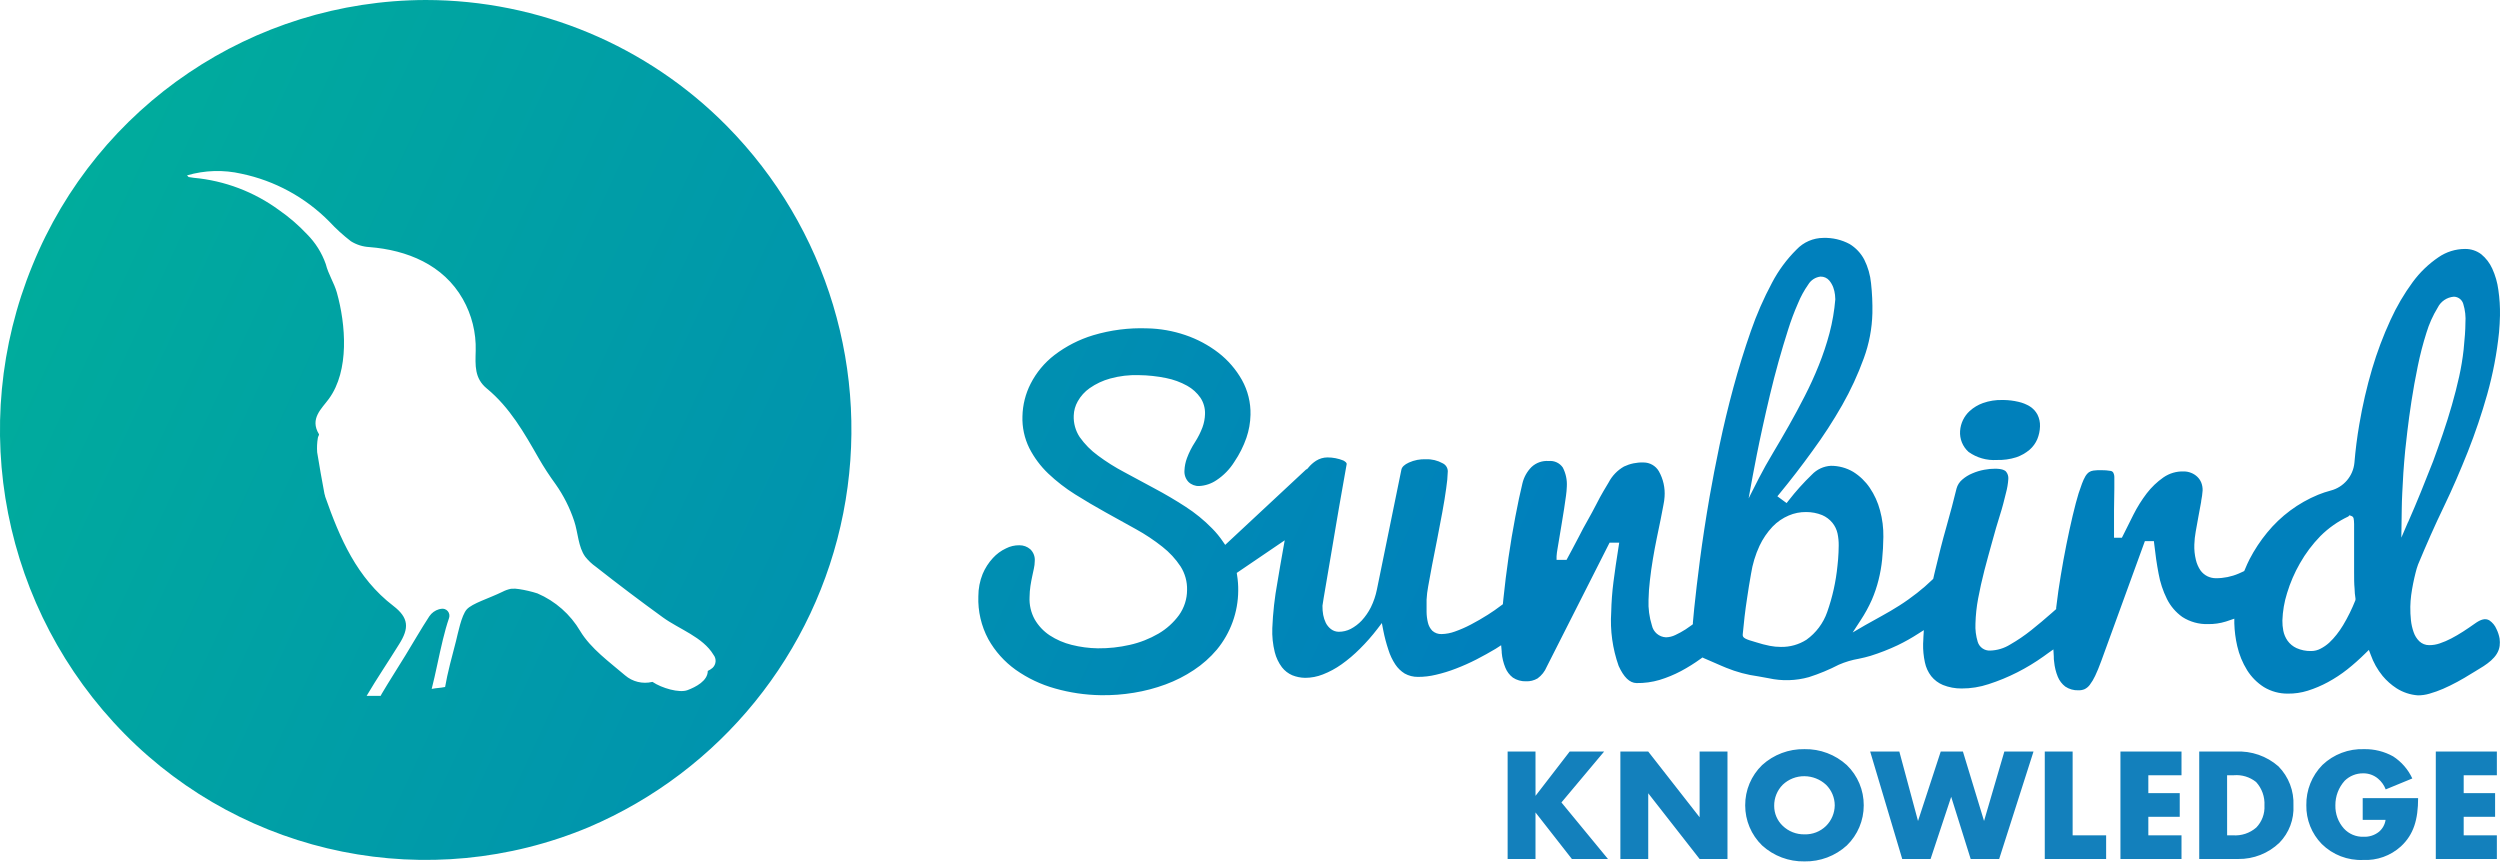
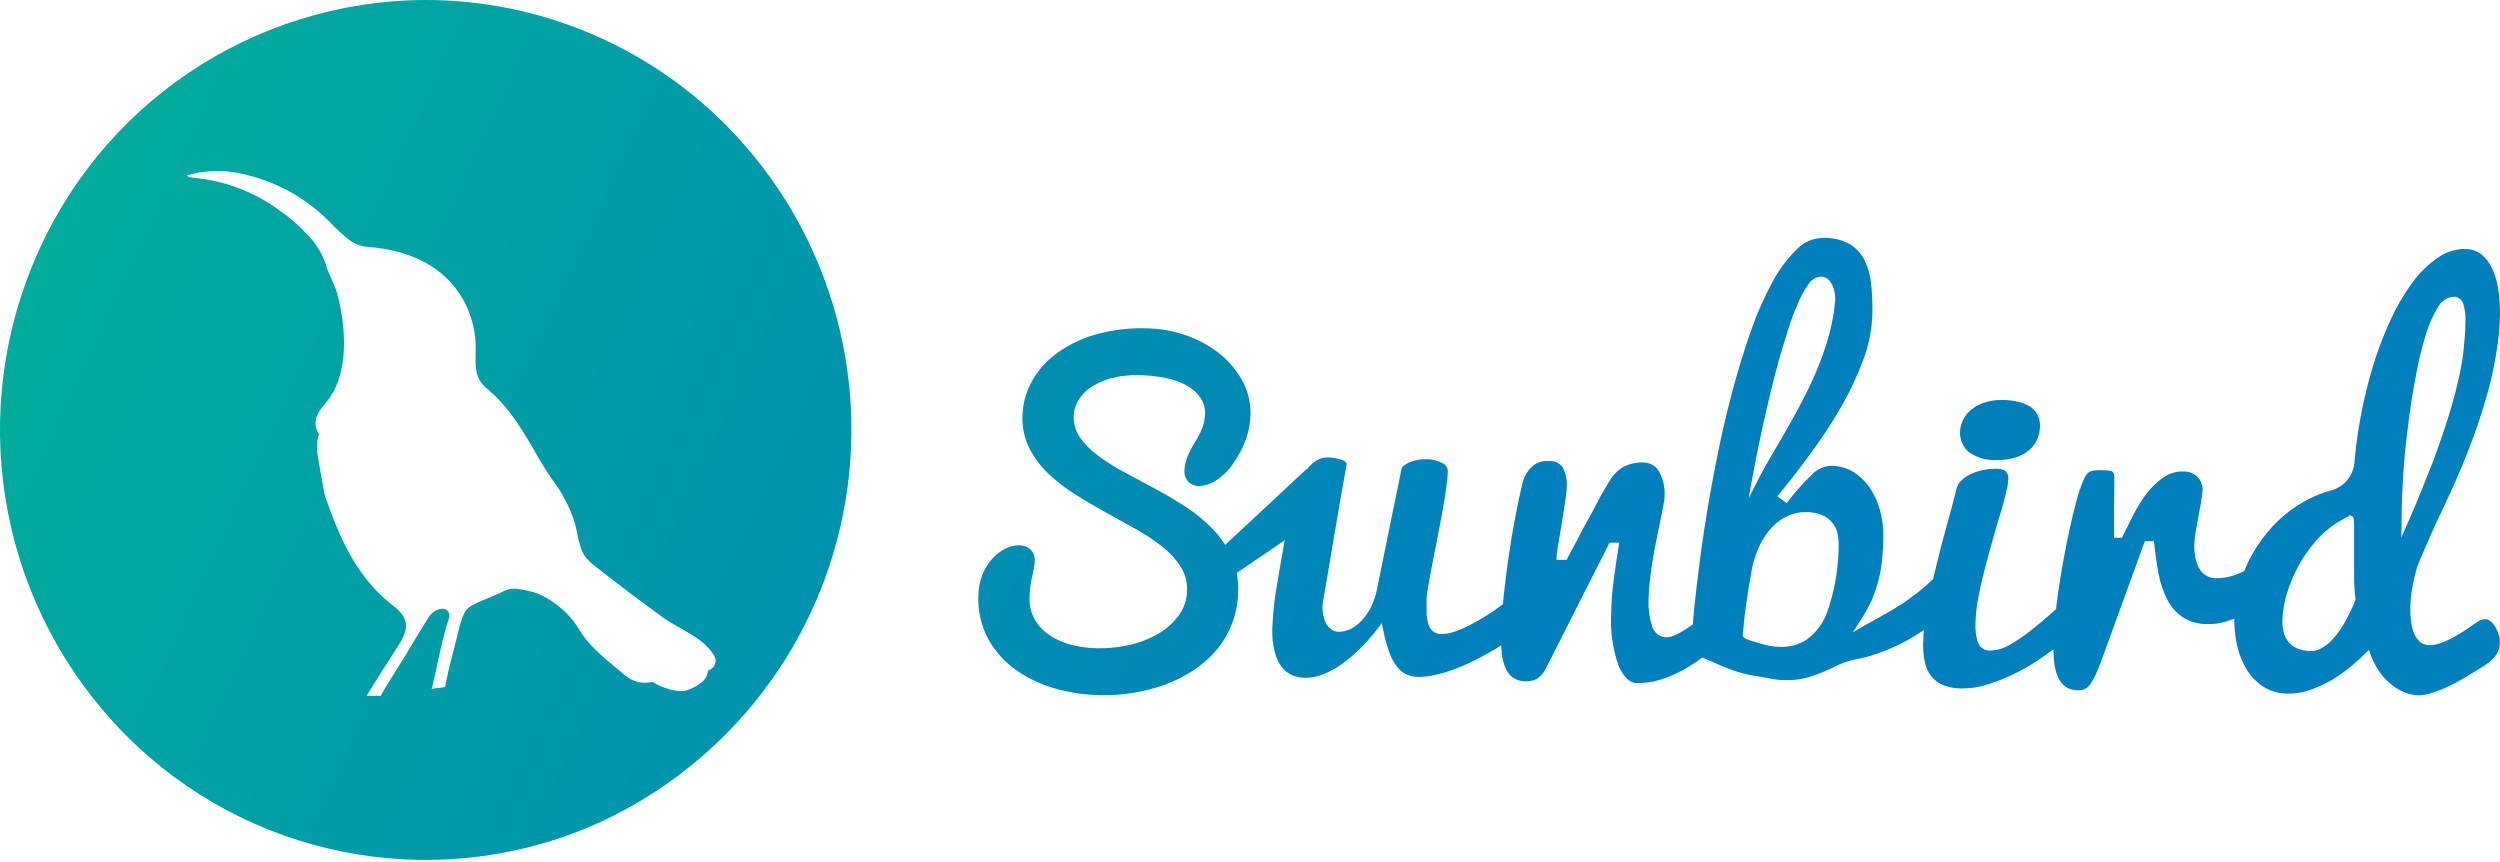
<svg xmlns="http://www.w3.org/2000/svg" width="372.531" height="128.36" viewBox="0 0 372.531 128.36">
  <defs>
    <linearGradient id="a" x1="-0.186" y1="0.405" x2="0.627" y2="0.534" gradientUnits="objectBoundingBox">
      <stop offset="0" stop-color="#00b993" />
      <stop offset="1" stop-color="#0080bc" />
    </linearGradient>
  </defs>
  <g transform="translate(-3722 6690)">
    <g transform="translate(3722 -6690)">
      <g transform="translate(0 0)">
        <path d="M103.485,28.937a8.7,8.7,0,0,0,2.9-.4,6.179,6.179,0,0,0,1.988-1.125,4.368,4.368,0,0,0,1.149-1.583,5.392,5.392,0,0,0,.4-1.888,3.6,3.6,0,0,0-.388-1.784,3.305,3.305,0,0,0-1.109-1.194,5.575,5.575,0,0,0-1.727-.694A10.014,10.014,0,0,0,104.5,20h-.182a8.027,8.027,0,0,0-2.907.458,5.918,5.918,0,0,0-1.972,1.187,4.445,4.445,0,0,0-1.426,2.978,3.827,3.827,0,0,0,1.267,3.117A6.527,6.527,0,0,0,103.485,28.937Z" transform="translate(194.064 39.605)" fill="#0080bb" />
        <path d="M63.447,0A63.112,63.112,0,0,1,108.3,18.767a64.406,64.406,0,0,1-20.587,104.5,62.978,62.978,0,0,1-69.134-13.893A64.545,64.545,0,0,1,4.833,39.549,63.434,63.434,0,0,1,63.447,0ZM36,25.892a16.1,16.1,0,0,0-8.13.24l.185.194.053.054.768.116A25.42,25.42,0,0,1,41.59,31.312a26.389,26.389,0,0,1,4.153,3.583,11.9,11.9,0,0,1,2.8,4.451c.384,1.543,1.244,2.8,1.651,4.242,1.336,4.746,1.889,11.632-1.182,15.834-1.067,1.473-2.9,2.954-1.482,5.281.061.116-.169.372-.169.574a8.959,8.959,0,0,0-.1,2.117c.322,2.07.714,4.133,1.09,6.2a2.03,2.03,0,0,1,.107.411c2.18,6.2,4.714,12.112,10.157,16.284,2.3,1.768,2.388,3.3.852,5.715-1.589,2.567-3.3,5.087-4.837,7.692h2.088l.169-.318c1.136-1.923,2.334-3.769,3.524-5.715s2.319-3.916,3.562-5.824a2.619,2.619,0,0,1,1.451-1.055h0l.315-.062a1.031,1.031,0,0,1,.98.343,1.055,1.055,0,0,1,.195,1.029c-.353,1.031-.653,2.117-.921,3.226-.606,2.481-1.075,5.048-1.666,7.336.8-.163,1.175-.116,2-.287.322-1.954,1.059-4.7,1.628-6.863.269-1.047.791-3.8,1.6-4.7s3.324-1.644,5.32-2.621a4.713,4.713,0,0,1,1.274-.45,4.409,4.409,0,0,1,1.236.054,18,18,0,0,1,2.7.636,13.646,13.646,0,0,1,6.38,5.622c1.566,2.6,4.368,4.614,6.672,6.583a4.573,4.573,0,0,0,4.054.985h.046c1.367.923,3.984,1.683,5.205,1.225s3.025-1.38,3.025-2.861a3.22,3.22,0,0,0,.714-.458,1.437,1.437,0,0,0,.138-1.946c-1.574-2.644-5.144-3.831-7.539-5.575q-5.052-3.66-9.98-7.537a7.709,7.709,0,0,1-1.589-1.5c-1.059-1.45-1.075-3.621-1.651-5.327A21.016,21.016,0,0,0,82.8,72.162a42.639,42.639,0,0,1-2.526-3.877c-2.165-3.792-4.315-7.584-7.731-10.391-1.866-1.535-1.712-3.451-1.658-5.637a14.764,14.764,0,0,0-1.912-7.685c-2.91-5.126-8.322-7.312-13.927-7.754a5.778,5.778,0,0,1-2.756-.868,26.579,26.579,0,0,1-3.24-2.954A25.826,25.826,0,0,0,36,25.892Zm235.71,9.558a7.761,7.761,0,0,1,3.9.91,5.969,5.969,0,0,1,2.192,2.334,9.987,9.987,0,0,1,1.008,3.521,34.661,34.661,0,0,1,.2,4.455,20.984,20.984,0,0,1-1.283,6.726,45.535,45.535,0,0,1-3.223,6.979,70.478,70.478,0,0,1-4.422,6.813c-1.612,2.239-3.254,4.36-4.873,6.33h0l-.359.435,1.375,1.013.3-.38a35.838,35.838,0,0,1,3.468-3.861,4.219,4.219,0,0,1,2.834-1.314,6.481,6.481,0,0,1,3.323.9,8.294,8.294,0,0,1,2.467,2.374,11,11,0,0,1,1.528,3.363,14.086,14.086,0,0,1,.5,3.956c-.015,1.171-.076,2.3-.183,3.363a21.241,21.241,0,0,1-.535,3.054,19.284,19.284,0,0,1-1,2.959,21.421,21.421,0,0,1-1.665,3.039h0l-1.192,1.828,1.856-1.084c.84-.483,1.642-.926,2.5-1.393s1.711-.973,2.6-1.535,1.772-1.195,2.643-1.875a27.843,27.843,0,0,0,2.291-1.994h0l.115-.111.145-.649c.061-.245.122-.514.191-.791.5-2.1,1.008-4.146,1.612-6.259s1.108-4.059,1.528-5.768a2.628,2.628,0,0,1,.825-1.3,5.441,5.441,0,0,1,1.528-.95,8.181,8.181,0,0,1,1.772-.538,8.79,8.79,0,0,1,1.665-.158c1.062.016,1.444.269,1.574.419a1.538,1.538,0,0,1,.351,1.108,10.622,10.622,0,0,1-.359,2.113c-.244.981-.5,2.073-.894,3.284s-.756,2.524-1.153,3.956-.787,2.833-1.161,4.273-.68,2.849-.932,4.186a23.742,23.742,0,0,0-.4,3.743,7.974,7.974,0,0,0,.336,2.714,1.836,1.836,0,0,0,1.848,1.306,5.955,5.955,0,0,0,2.987-.9,24.871,24.871,0,0,0,3.132-2.129c1.031-.823,2.062-1.685,3.055-2.564h0l.672-.593v-.206c.1-.8.206-1.622.321-2.477.221-1.48.474-3.046.764-4.645s.588-3.046.9-4.5.634-2.777.94-3.956a26.64,26.64,0,0,1,.917-2.9,7.162,7.162,0,0,1,.527-1.139,1.954,1.954,0,0,1,.5-.562,1.584,1.584,0,0,1,.68-.253,7.073,7.073,0,0,1,1.23-.055,7.223,7.223,0,0,1,1.291.1.574.574,0,0,1,.412.222,1.415,1.415,0,0,1,.183.712h0V72.79l-.046,3.165h0v4.178h1.169l.145-.285q.7-1.432,1.581-3.165a20.449,20.449,0,0,1,1.978-3.165,11.306,11.306,0,0,1,2.482-2.374,5.017,5.017,0,0,1,3.055-.894,2.851,2.851,0,0,1,1.085.214,2.765,2.765,0,0,1,.9.57,2.486,2.486,0,0,1,.6.87,2.932,2.932,0,0,1,.206,1.187A12.378,12.378,0,0,1,328,74.674h0v.087c-.122.688-.252,1.369-.4,2.16s-.29,1.559-.412,2.295a13.142,13.142,0,0,0-.206,1.939,8.282,8.282,0,0,0,.229,2.263A4.742,4.742,0,0,0,327.9,85a2.816,2.816,0,0,0,1.077.894,2.965,2.965,0,0,0,1.23.269,8.549,8.549,0,0,0,3.376-.688c.145-.055.283-.127.42-.19h0l.412-.19.084-.19c.252-.617.481-1.116.718-1.583a22.727,22.727,0,0,1,2.612-3.956,19.344,19.344,0,0,1,7.6-5.642A15.217,15.217,0,0,1,347.3,73.1a4.741,4.741,0,0,0,3.536-4.131c.16-1.915.4-3.83.726-5.713a71.383,71.383,0,0,1,1.917-8.308,53.951,53.951,0,0,1,2.734-7.264,31.824,31.824,0,0,1,3.323-5.666,15.682,15.682,0,0,1,3.819-3.679,6.974,6.974,0,0,1,3.964-1.242,3.908,3.908,0,0,1,2.421.791,5.913,5.913,0,0,1,1.635,2.136,11.045,11.045,0,0,1,.909,3.165,23.059,23.059,0,0,1,.244,3.822c-.015.791-.061,1.63-.138,2.493a55.052,55.052,0,0,1-1.764,9.258,89.252,89.252,0,0,1-2.887,8.546c-1.107,2.769-2.276,5.507-3.6,8.245s-2.589,5.618-3.819,8.57a10.99,10.99,0,0,0-.374,1.242c-.122.491-.244,1-.359,1.583s-.214,1.163-.29,1.725a15.626,15.626,0,0,0-.13,1.741,16.968,16.968,0,0,0,.092,2.01,7.8,7.8,0,0,0,.4,1.772,3.45,3.45,0,0,0,.848,1.361,2.1,2.1,0,0,0,1.467.578,4.741,4.741,0,0,0,1.581-.261,11.47,11.47,0,0,0,1.7-.728c.565-.293,1.192-.657,1.78-1.037s1.169-.775,1.726-1.171c.939-.68,1.589-.831,2.169-.506a2.941,2.941,0,0,1,1.077,1.306,5.36,5.36,0,0,1,.466,1.424,4.146,4.146,0,0,1,.008,1.076c-.229,1.765-2.009,2.825-3.582,3.759h0l-.664.4c-.672.419-1.344.823-2.07,1.211s-1.436.744-2.123,1.037a16.256,16.256,0,0,1-2.016.72,6.091,6.091,0,0,1-1.719.253,6.846,6.846,0,0,1-3.2-1.06,9.262,9.262,0,0,1-2.062-1.828,10.483,10.483,0,0,1-1.78-3.165h0l-.275-.72-.542.53a32.363,32.363,0,0,1-2.673,2.374,20.051,20.051,0,0,1-2.887,1.9,17.057,17.057,0,0,1-3,1.274,9.469,9.469,0,0,1-2.979.435,6.758,6.758,0,0,1-3.559-.973,8.034,8.034,0,0,1-2.5-2.516,11.761,11.761,0,0,1-1.474-3.592,17.179,17.179,0,0,1-.435-3.387h0v-.7l-.878.3a3.1,3.1,0,0,1-.382.127,8.463,8.463,0,0,1-2.666.38,6.693,6.693,0,0,1-3.819-1.06,7.274,7.274,0,0,1-2.291-2.675,14.033,14.033,0,0,1-1.253-3.8c-.267-1.408-.481-2.88-.642-4.368h0l-.053-.459h-1.344l-6.5,17.867c-.321.886-.634,1.63-.909,2.208a7.5,7.5,0,0,1-.81,1.353,2.161,2.161,0,0,1-.764.633,2.221,2.221,0,0,1-.924.166,3.281,3.281,0,0,1-1.955-.554,3.536,3.536,0,0,1-1.115-1.464,7.728,7.728,0,0,1-.542-2.224,4.019,4.019,0,0,1-.053-.791h0l-.061-1.06-.764.538c-.229.166-.458.34-.7.506a30.619,30.619,0,0,1-3.918,2.374,29.046,29.046,0,0,1-4.262,1.757,12.572,12.572,0,0,1-4.033.649,7.337,7.337,0,0,1-2.78-.522,4.441,4.441,0,0,1-1.749-1.314,5.016,5.016,0,0,1-.939-2.049,11.824,11.824,0,0,1-.267-2.785c.008-.324.046-.665.046-1.013h0l.061-1.013-.833.53a27.965,27.965,0,0,1-3.055,1.717,31.391,31.391,0,0,1-4.048,1.583c-.55.174-1.138.3-1.757.435a12.953,12.953,0,0,0-2.971.886,28.8,28.8,0,0,1-4.461,1.852,12.348,12.348,0,0,1-6,.166c-.512-.1-1.023-.19-1.528-.277a19.484,19.484,0,0,1-4.8-1.282h0l-.718-.3c-.657-.317-1.65-.688-2.551-1.108h0l-.267-.127-.237.174a25.4,25.4,0,0,1-2.956,1.852,18.263,18.263,0,0,1-3.2,1.321,11.505,11.505,0,0,1-3.437.467c-1.031-.024-1.894-.878-2.658-2.556a20.083,20.083,0,0,1-1.108-8.008,42.924,42.924,0,0,1,.336-4.51c.206-1.59.451-3.308.764-5.246h0l.092-.6h-1.436L230.48,99.362a4.057,4.057,0,0,1-1.367,1.733,3.163,3.163,0,0,1-1.726.427,3.34,3.34,0,0,1-1.955-.554,3.5,3.5,0,0,1-1.115-1.472,7.608,7.608,0,0,1-.542-2.224.822.822,0,0,0,0-.135h0l-.084-.989-.833.538c-.886.522-1.848,1.068-2.857,1.583a30.931,30.931,0,0,1-3.055,1.361,21.324,21.324,0,0,1-2.979.918,11.122,11.122,0,0,1-2.681.317,3.973,3.973,0,0,1-1.971-.5,4.537,4.537,0,0,1-1.4-1.361,8.516,8.516,0,0,1-1.024-2.168,23.02,23.02,0,0,1-.764-2.888h0l-.214-1.108-.672.886a28.879,28.879,0,0,1-2.6,2.951A20.947,20.947,0,0,1,199.9,99a12.779,12.779,0,0,1-2.78,1.5,7.152,7.152,0,0,1-2.635.506,5.369,5.369,0,0,1-1.932-.388,3.941,3.941,0,0,1-1.528-1.187,6.312,6.312,0,0,1-1.069-2.247,12.794,12.794,0,0,1-.367-3.585,48.5,48.5,0,0,1,.764-6.829c.252-1.559.55-3.252.871-5.056h0l.214-1.2-7.149,4.858.053.34a13.424,13.424,0,0,1,.168,2.3,13.933,13.933,0,0,1-3.185,8.791,16.055,16.055,0,0,1-3.422,3.039,20.109,20.109,0,0,1-4.216,2.144,25.32,25.32,0,0,1-4.72,1.242,27.417,27.417,0,0,1-4.957.364,26.313,26.313,0,0,1-6.79-1,19,19,0,0,1-5.858-2.777,14,14,0,0,1-4.094-4.574,12.555,12.555,0,0,1-1.482-6.386,8.911,8.911,0,0,1,.642-3.331,8.2,8.2,0,0,1,1.528-2.374,6.172,6.172,0,0,1,1.948-1.432,4.222,4.222,0,0,1,1.994-.467,2.43,2.43,0,0,1,1.627.593,2.186,2.186,0,0,1,.665,1.788,5.131,5.131,0,0,1-.13,1.092c-.084.388-.16.768-.252,1.179s-.176.878-.26,1.408a11.955,11.955,0,0,0-.13,1.646,6.27,6.27,0,0,0,.764,3.339,7.138,7.138,0,0,0,2.23,2.374,10.654,10.654,0,0,0,3.277,1.424,16.992,16.992,0,0,0,3.9.514,20.43,20.43,0,0,0,4.766-.514,15.029,15.029,0,0,0,4.277-1.678,10.12,10.12,0,0,0,3.055-2.754,6.482,6.482,0,0,0,1.2-3.743,6.231,6.231,0,0,0-.962-3.505,12.416,12.416,0,0,0-2.719-2.944,28.618,28.618,0,0,0-3.926-2.611c-1.482-.831-2.987-1.654-4.537-2.516s-3.086-1.765-4.545-2.682a25.627,25.627,0,0,1-4-3.1,14.1,14.1,0,0,1-2.818-3.782,9.967,9.967,0,0,1-1.023-4.748,11.2,11.2,0,0,1,1.222-4.858,12.594,12.594,0,0,1,3.544-4.265,18.159,18.159,0,0,1,5.767-2.951,24.869,24.869,0,0,1,8.028-1.029,18.74,18.74,0,0,1,5.706,1,17.1,17.1,0,0,1,4.957,2.651,13.542,13.542,0,0,1,3.483,4.043,10.139,10.139,0,0,1,1.276,5.191,11.319,11.319,0,0,1-.611,3.434,15.369,15.369,0,0,1-1.8,3.577,8.929,8.929,0,0,1-2.658,2.73,5.064,5.064,0,0,1-2.574.87,2.178,2.178,0,0,1-1.6-.609A2.24,2.24,0,0,1,176.5,70.1a5.965,5.965,0,0,1,.374-1.844,11.969,11.969,0,0,1,1.2-2.374,11.82,11.82,0,0,0,1.115-2.216,6.26,6.26,0,0,0,.374-1.962,4.15,4.15,0,0,0-.672-2.421,5.9,5.9,0,0,0-1.986-1.8,10.818,10.818,0,0,0-3.132-1.147A21.476,21.476,0,0,0,169.7,55.9a14.271,14.271,0,0,0-4.27.506,9.881,9.881,0,0,0-3.055,1.432A5.948,5.948,0,0,0,160.6,59.8a4.566,4.566,0,0,0-.6,2.129,5.409,5.409,0,0,0,.886,3.2,11.923,11.923,0,0,0,2.719,2.754,29.72,29.72,0,0,0,3.918,2.469h0l4.537,2.445q2.36,1.258,4.583,2.7a22.964,22.964,0,0,1,3.987,3.252,13.556,13.556,0,0,1,1.612,1.97h0l.328.475,12.091-11.268h.092l.183-.214a5.043,5.043,0,0,1,1.184-1.06,3.214,3.214,0,0,1,1.68-.491,6.345,6.345,0,0,1,2.375.459c.313.174.5.34.5.514-.222,1.234-.466,2.58-.726,4.107s-.55,3.062-.8,4.613-.512,3.023-.764,4.526-.474,2.8-.672,3.956-.359,2.089-.474,2.793c-.137.855-.167,1.05-.174,1.125l0,.047a6.89,6.89,0,0,0,.107,1.329,4.768,4.768,0,0,0,.39,1.187,2.746,2.746,0,0,0,.764.926,1.933,1.933,0,0,0,1.176.4,3.911,3.911,0,0,0,1.772-.427,6.272,6.272,0,0,0,1.642-1.25,8.706,8.706,0,0,0,1.36-1.97,10.932,10.932,0,0,0,.9-2.651h0l3.651-17.875c.084-.388.458-.744,1.115-1.044a5.6,5.6,0,0,1,2.544-.491,4.751,4.751,0,0,1,2.49.6,1.333,1.333,0,0,1,.764,1.187,20.528,20.528,0,0,1-.237,2.532c-.145,1.06-.336,2.271-.58,3.569s-.489,2.635-.764,4.02-.527,2.651-.764,3.877-.428,2.263-.58,3.165a14.733,14.733,0,0,0-.237,1.962h0V91.2a7.085,7.085,0,0,0,.2,1.583,2.573,2.573,0,0,0,.657,1.211,1.951,1.951,0,0,0,1.375.491,6.107,6.107,0,0,0,1.994-.38,17.7,17.7,0,0,0,2.368-1.037c.833-.435,1.688-.926,2.536-1.464.665-.419,1.337-.886,2.055-1.432h0l.183-.135.076-.791c.206-2.026.466-4.083.764-6.18s.649-4.107,1.016-6.053.726-3.616,1.054-4.969a5.143,5.143,0,0,1,1.352-2.445,3.333,3.333,0,0,1,2.574-.9,2.259,2.259,0,0,1,2.093.965,5.452,5.452,0,0,1,.6,2.841,13.251,13.251,0,0,1-.122,1.369c-.076.593-.168,1.234-.283,1.954s-.237,1.456-.359,2.216-.237,1.464-.351,2.113-.206,1.211-.283,1.693a9.305,9.305,0,0,0-.13,1.044h0v.53h1.489l.145-.269c.145-.261.367-.681.672-1.25h0L235.3,79.92c.4-.791.817-1.583,1.276-2.374s.886-1.622,1.283-2.374.726-1.424,1.085-2,.6-1,.764-1.282A5.836,5.836,0,0,1,242,69.515a6.27,6.27,0,0,1,2.895-.6,2.637,2.637,0,0,1,2.291,1.3,6.742,6.742,0,0,1,.855,3.814,8.352,8.352,0,0,1-.168,1.211c-.107.593-.244,1.337-.42,2.176s-.359,1.757-.573,2.777-.4,2.057-.58,3.118-.328,2.129-.443,3.165q-.175,1.449-.206,2.912a11.146,11.146,0,0,0,.5,3.8,2.251,2.251,0,0,0,2.1,1.78,3.362,3.362,0,0,0,1.39-.34,12.841,12.841,0,0,0,1.528-.839c.275-.182.573-.388.909-.633h0l.183-.142V92.77c.061-.688.122-1.393.2-2.129.214-2.049.5-4.534.863-7.3s.84-5.919,1.436-9.369c.4-2.271.894-4.866,1.482-7.675s1.283-5.7,2.055-8.554,1.65-5.681,2.6-8.4a49.827,49.827,0,0,1,3.147-7.193,20.062,20.062,0,0,1,3.666-4.969A5.534,5.534,0,0,1,271.711,35.45ZM350.1,76.779l-.168.182a14.787,14.787,0,0,0-4.163,2.92,19.776,19.776,0,0,0-3.055,4.067,21.366,21.366,0,0,0-1.91,4.423,15.3,15.3,0,0,0-.7,4.091,7.278,7.278,0,0,0,.137,1.527,3.948,3.948,0,0,0,.634,1.488,3.383,3.383,0,0,0,1.337,1.1,5.075,5.075,0,0,0,2.146.435h.046a2.97,2.97,0,0,0,1.4-.356,6.015,6.015,0,0,0,1.268-.878,10.509,10.509,0,0,0,1.115-1.219,13.817,13.817,0,0,0,.962-1.393,25.814,25.814,0,0,0,1.833-3.719h0l.015-.1v-.158a10.213,10.213,0,0,1-.137-1.5c-.069-.7-.069-1.5-.069-2.374V78.084c-.031-.783-.038-1.044-.382-1.187h0ZM269.137,76.3a6.385,6.385,0,0,0-2.589.514,7.312,7.312,0,0,0-2.414,1.662,11.025,11.025,0,0,0-1.948,2.864,15.647,15.647,0,0,0-1.26,4.162c-.222,1.25-.42,2.461-.573,3.529s-.29,1.907-.39,2.849-.2,1.86-.275,2.651c-.053.53.367.712,2.032,1.187a17.448,17.448,0,0,0,2.009.522,8.267,8.267,0,0,0,1.635.158,6.835,6.835,0,0,0,3.819-1.068,8.535,8.535,0,0,0,3.093-4.131,29.214,29.214,0,0,0,1.528-6.876l0,.008c.078-.655.131-1.337.16-2.021l.026-1.025a8.19,8.19,0,0,0-.176-1.8,3.853,3.853,0,0,0-.764-1.583,4.057,4.057,0,0,0-1.528-1.147A6.308,6.308,0,0,0,269.137,76.3Zm96.538-32.087h-.038a2.938,2.938,0,0,0-2.391,1.63,16.1,16.1,0,0,0-1.68,3.751,47.87,47.87,0,0,0-1.283,4.946c-.374,1.8-.68,3.521-.94,5.207s-.458,3.181-.619,4.526-.267,2.3-.321,2.864c-.107,1.155-.206,2.271-.275,3.347s-.122,2.049-.16,2.944-.076,1.67-.076,2.326h0l-.063,4.363,1-2.322v.032c1.337-3.023,2.559-6.093,3.735-9.092.466-1.258.947-2.619,1.444-4.067s.94-2.864,1.352-4.3.779-2.864,1.085-4.249a37.65,37.65,0,0,0,.665-4.012c.168-1.654.267-2.983.267-3.956a7.813,7.813,0,0,0-.321-2.872,1.489,1.489,0,0,0-1.383-1.068Zm-94.384-3a2.466,2.466,0,0,0-1.841,1.187,14.136,14.136,0,0,0-1.528,2.8,37.357,37.357,0,0,0-1.482,3.956c-.481,1.527-.955,3.078-1.405,4.692s-.9,3.355-1.291,5-.764,3.268-1.1,4.811-.626,2.9-.871,4.162-.443,2.255-.588,3.046h0l-.619,3.4,1.535-3.023c.619-1.195,1.321-2.469,2.1-3.759s1.558-2.651,2.375-4.083,1.581-2.872,2.345-4.36,1.467-3.023,2.1-4.605a41.062,41.062,0,0,0,1.6-4.8,29.414,29.414,0,0,0,.863-5.04c0-.079-.008-.222-.046-.665a4.736,4.736,0,0,0-.252-1.084,3.525,3.525,0,0,0-.611-1.06A1.646,1.646,0,0,0,271.29,41.218Z" transform="translate(0 0)" fill-rule="evenodd" fill="url(#a)" />
      </g>
    </g>
-     <path d="M-69.192-16.008h-4.152V0h4.152V-6.936L-63.768,0h5.376l-6.936-8.424,6.36-7.584H-64.1l-5.088,6.6ZM-52.392,0V-9.792L-44.736,0h4.152V-16.008h-4.152v9.792l-7.656-9.792h-4.152V0ZM-20.28-7.992a8.281,8.281,0,0,0-2.52-6,9.125,9.125,0,0,0-6.312-2.376,9.125,9.125,0,0,0-6.312,2.376,8.281,8.281,0,0,0-2.52,6,8.306,8.306,0,0,0,2.52,5.976A9.125,9.125,0,0,0-29.112.36,9.125,9.125,0,0,0-22.8-2.016,8.306,8.306,0,0,0-20.28-7.992Zm-8.832-4.344A4.792,4.792,0,0,1-25.9-11.064a4.32,4.32,0,0,1,1.3,3.072A4.408,4.408,0,0,1-25.9-4.92a4.387,4.387,0,0,1-3.216,1.248,4.542,4.542,0,0,1-3.24-1.272A4.068,4.068,0,0,1-33.624-7.92a4.388,4.388,0,0,1,1.272-3.144A4.611,4.611,0,0,1-29.112-12.336Zm9.792-3.672L-14.544,0h4.224l3.072-9.264L-4.344,0H-.1L5.016-16.008H.672L-2.352-5.664-5.5-16.008H-8.808L-12.192-5.664l-2.784-10.344Zm26.016,0V0H15.84V-3.528H10.848v-12.48Zm20.376,0h-9.1V0h9.1V-3.528H22.128v-2.76h4.68V-9.816h-4.68V-12.48h4.944ZM35.52,0a8.694,8.694,0,0,0,6.144-2.424,7.381,7.381,0,0,0,2.088-5.544A7.814,7.814,0,0,0,41.52-13.8a8.929,8.929,0,0,0-6.36-2.208H29.712V0ZM33.864-12.48h1.008a4.664,4.664,0,0,1,3.312,1.008,4.786,4.786,0,0,1,1.248,3.5A4.361,4.361,0,0,1,38.208-4.68a4.78,4.78,0,0,1-3.5,1.152h-.84ZM54.072-5.832H57.48A2.847,2.847,0,0,1,56.5-4.056a3.428,3.428,0,0,1-2.3.744,3.787,3.787,0,0,1-2.928-1.224,5.007,5.007,0,0,1-1.272-3.456,5.4,5.4,0,0,1,1.392-3.672,3.867,3.867,0,0,1,2.736-1.1,3.357,3.357,0,0,1,2.232.792A3.917,3.917,0,0,1,57.5-10.368L61.464-12a7.844,7.844,0,0,0-2.856-3.288,8.557,8.557,0,0,0-4.32-1.08,8.564,8.564,0,0,0-6.216,2.352,8.341,8.341,0,0,0-2.4,6,8.067,8.067,0,0,0,2.3,5.784A8.267,8.267,0,0,0,54.12.144a7.814,7.814,0,0,0,5.64-2.016c1.92-1.776,2.568-4.032,2.568-7.2H54.072ZM74.064-16.008h-9.1V0h9.1V-3.528H69.12v-2.76H73.8V-9.816H69.12V-12.48h4.944Z" transform="translate(4020 -6562)" fill="#1380bc" />
  </g>
</svg>
